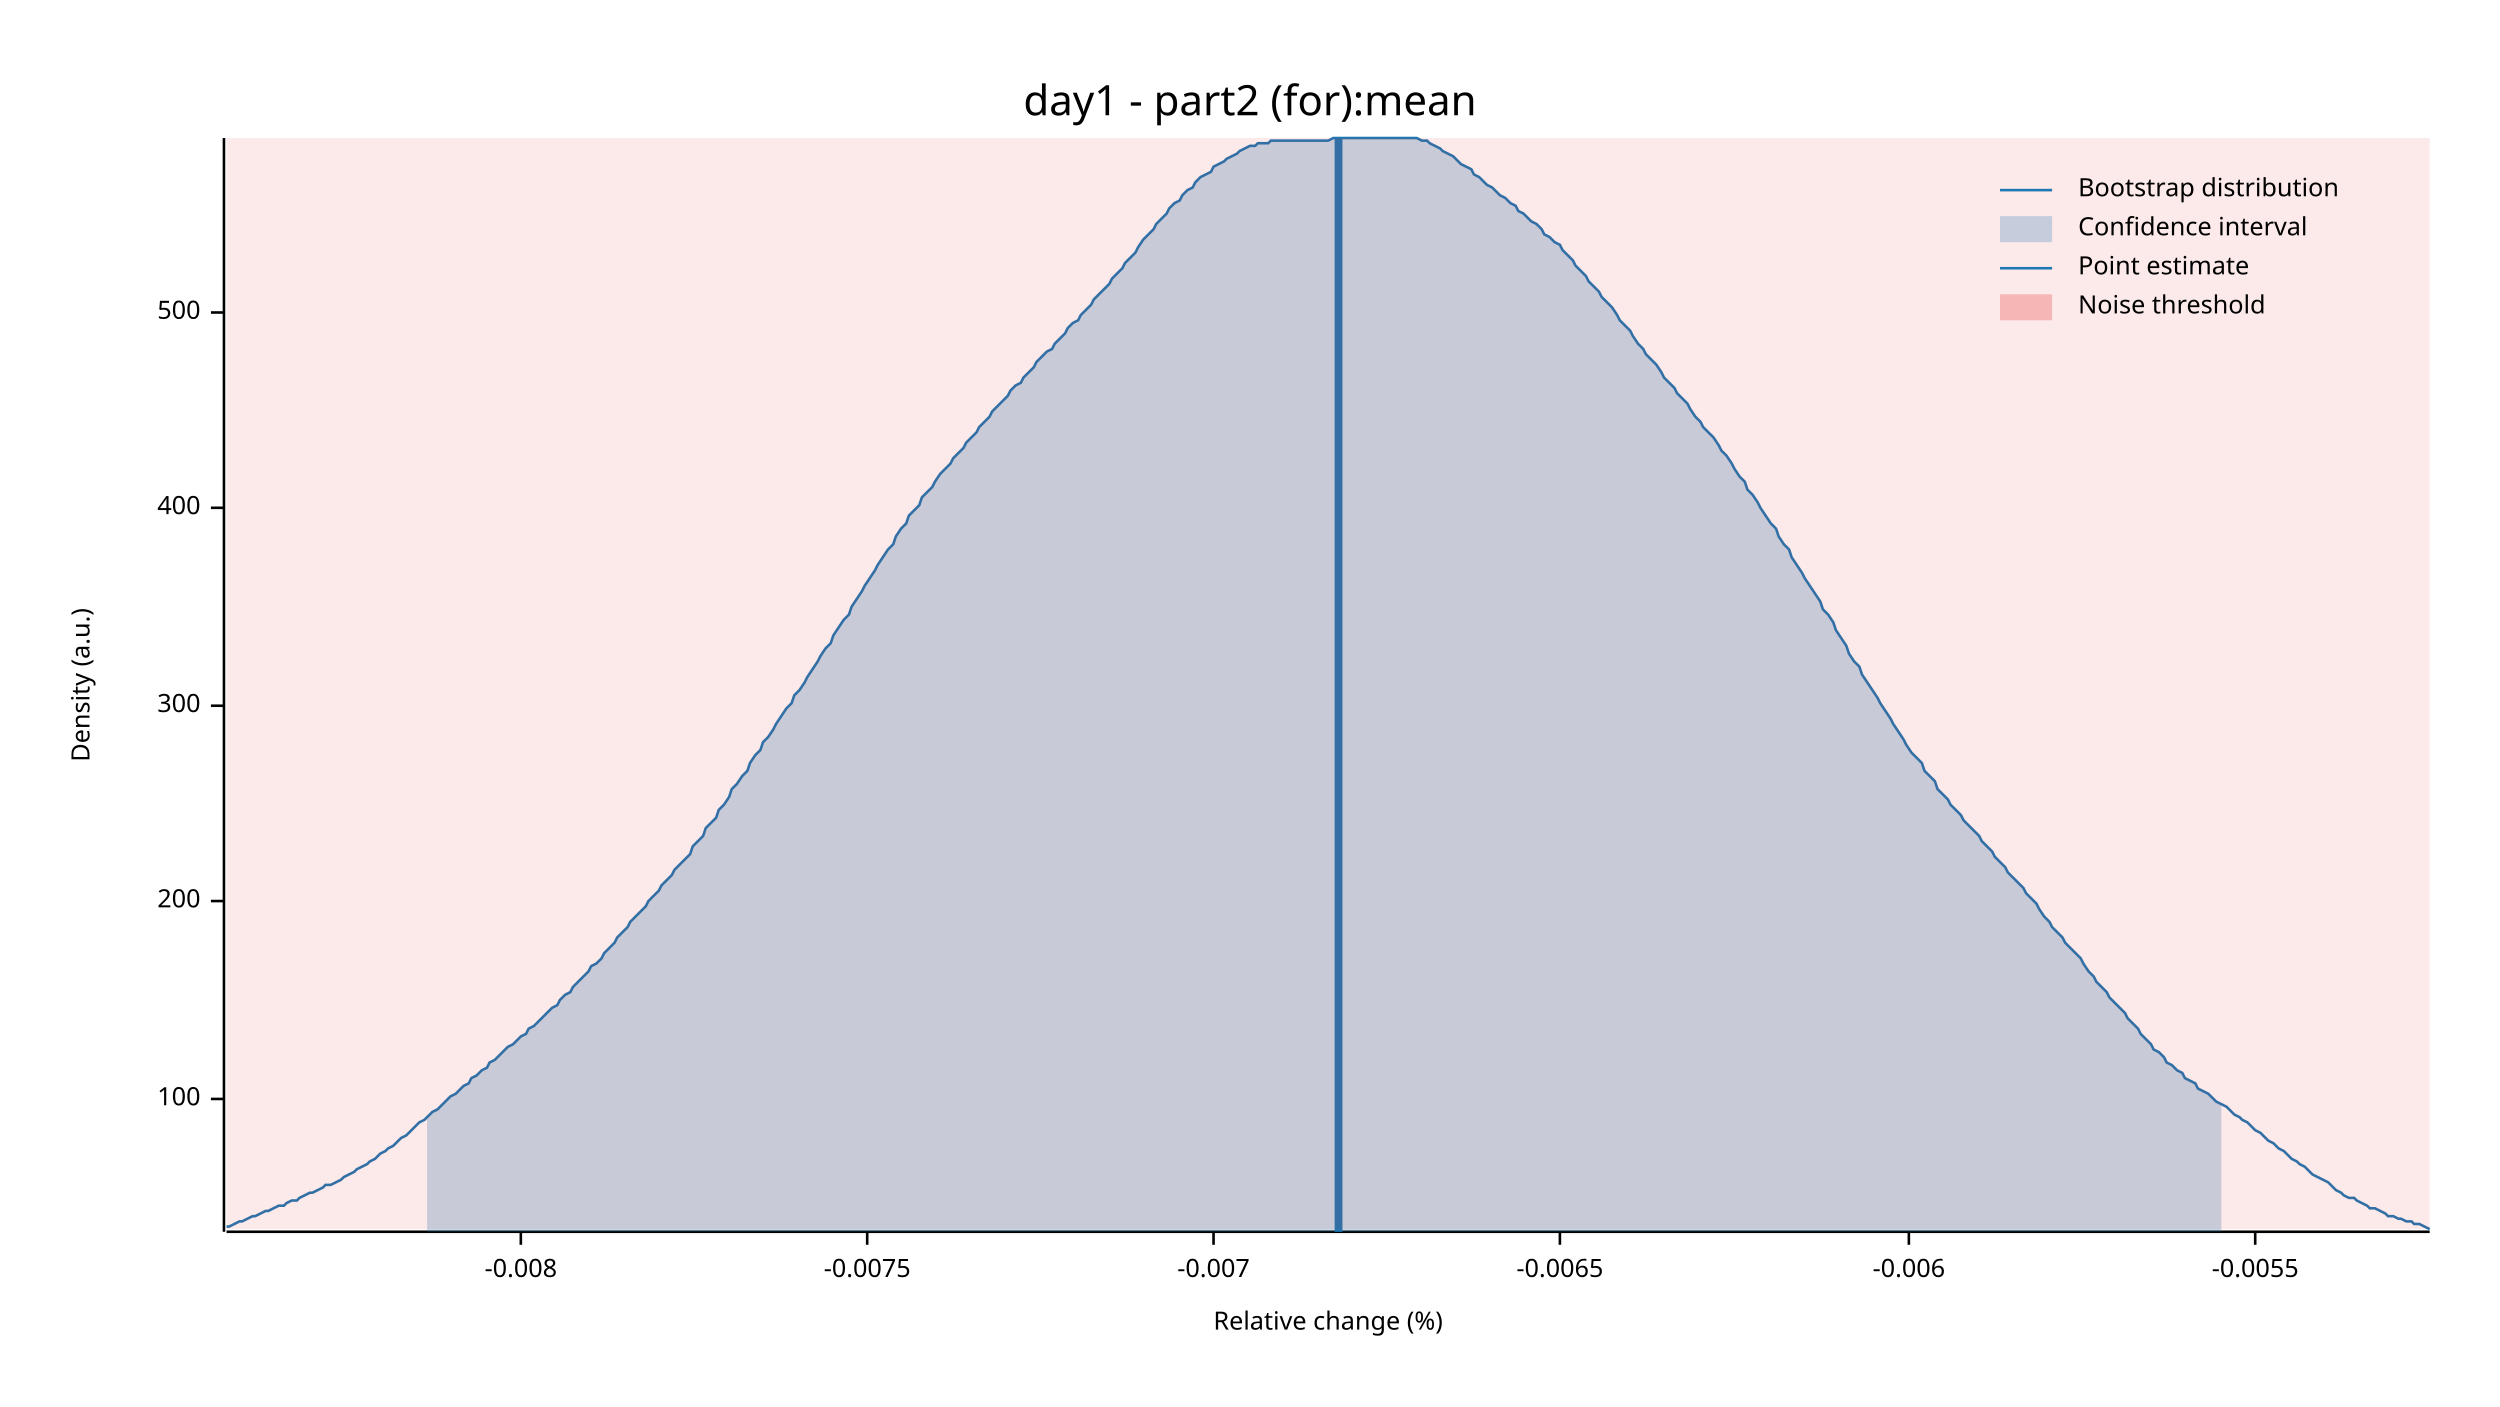
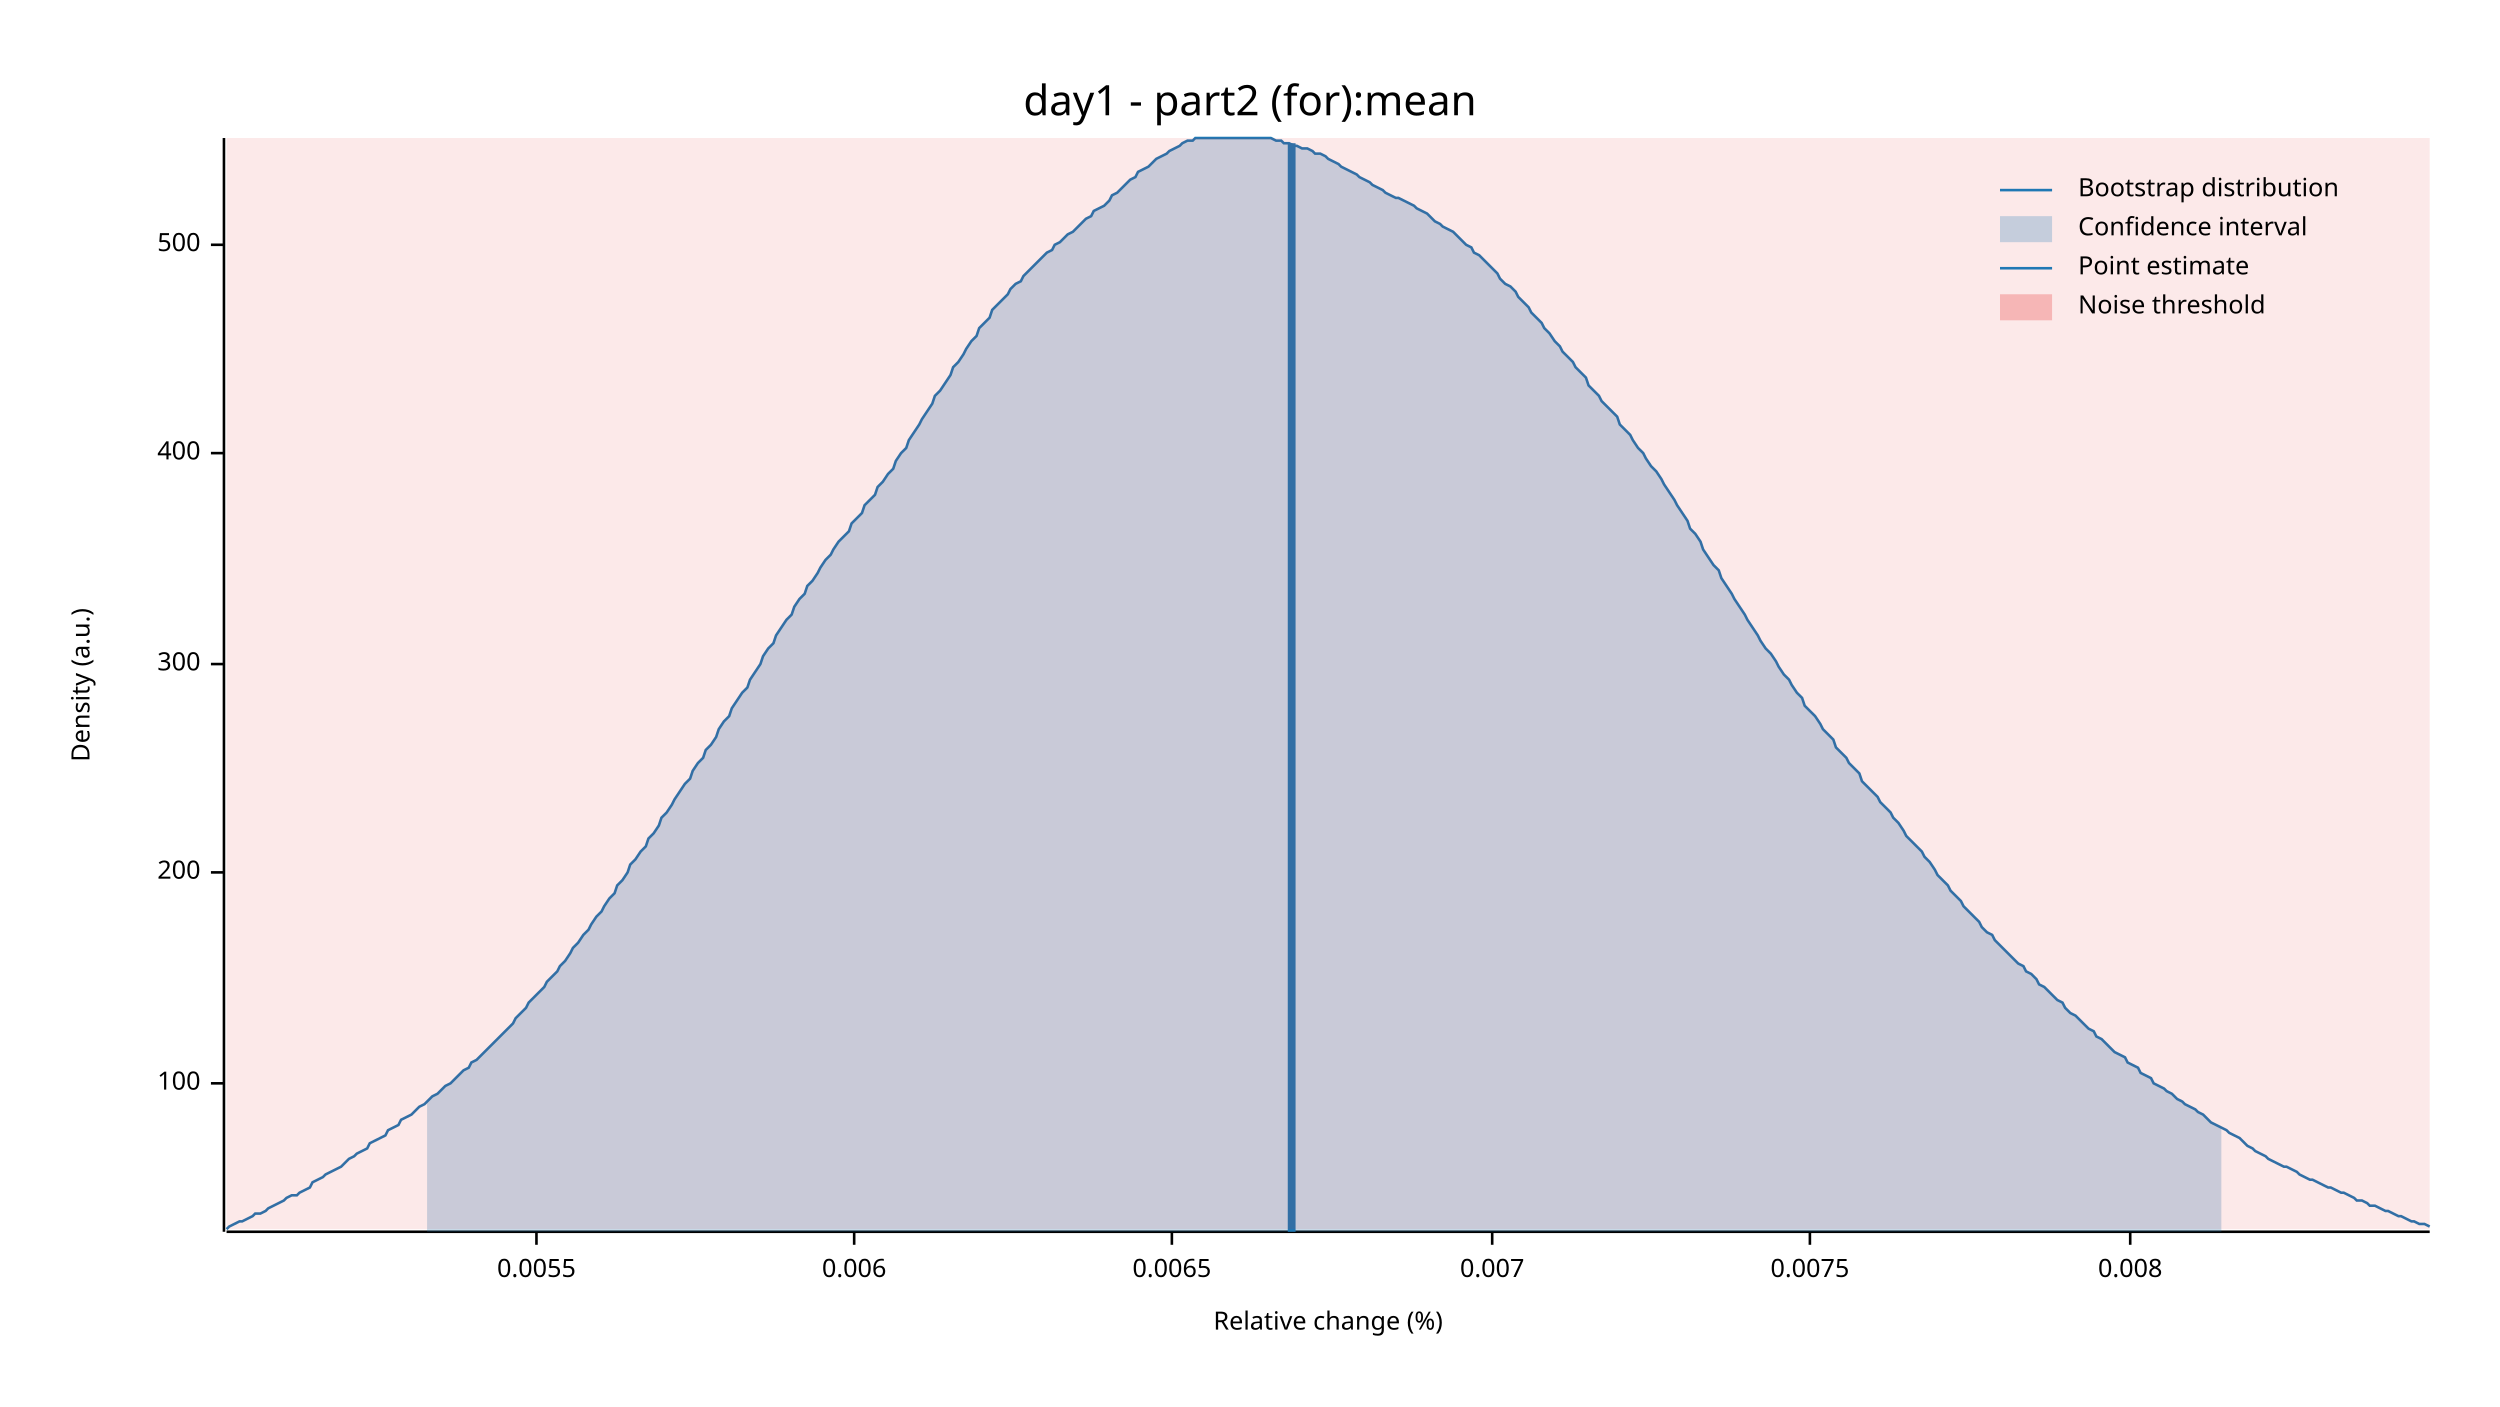
<svg xmlns="http://www.w3.org/2000/svg" width="960" height="540" viewBox="0 0 960 540">
  <text x="480" y="32" dy="0.76em" text-anchor="middle" font-family="sans-serif" font-size="16.129" opacity="1" fill="#000000">
day1 - part2 (for):mean
</text>
  <text x="27" y="263" dy="0.76em" text-anchor="middle" font-family="sans-serif" font-size="9.677" opacity="1" fill="#000000" transform="rotate(270, 27, 263)">
Density (a.u.)
</text>
  <text x="510" y="513" dy="-0.5ex" text-anchor="middle" font-family="sans-serif" font-size="9.677" opacity="1" fill="#000000">
Relative change (%)
</text>
  <polyline fill="none" opacity="1" stroke="#000000" stroke-width="1" points="86,53 86,473 " />
-   <text x="77" y="422" dy="0.5ex" text-anchor="end" font-family="sans-serif" font-size="9.677" opacity="1" fill="#000000">
+   <text x="77" y="416" dy="0.5ex" text-anchor="end" font-family="sans-serif" font-size="9.677" opacity="1" fill="#000000">
100
</text>
-   <polyline fill="none" opacity="1" stroke="#000000" stroke-width="1" points="81,422 86,422 " />
-   <text x="77" y="346" dy="0.5ex" text-anchor="end" font-family="sans-serif" font-size="9.677" opacity="1" fill="#000000">
+   <polyline fill="none" opacity="1" stroke="#000000" stroke-width="1" points="81,416 86,416 " />
+   <text x="77" y="335" dy="0.5ex" text-anchor="end" font-family="sans-serif" font-size="9.677" opacity="1" fill="#000000">
200
</text>
-   <polyline fill="none" opacity="1" stroke="#000000" stroke-width="1" points="81,346 86,346 " />
-   <text x="77" y="271" dy="0.5ex" text-anchor="end" font-family="sans-serif" font-size="9.677" opacity="1" fill="#000000">
+   <polyline fill="none" opacity="1" stroke="#000000" stroke-width="1" points="81,335 86,335 " />
+   <text x="77" y="255" dy="0.5ex" text-anchor="end" font-family="sans-serif" font-size="9.677" opacity="1" fill="#000000">
300
</text>
-   <polyline fill="none" opacity="1" stroke="#000000" stroke-width="1" points="81,271 86,271 " />
-   <text x="77" y="195" dy="0.5ex" text-anchor="end" font-family="sans-serif" font-size="9.677" opacity="1" fill="#000000">
+   <polyline fill="none" opacity="1" stroke="#000000" stroke-width="1" points="81,255 86,255 " />
+   <text x="77" y="174" dy="0.5ex" text-anchor="end" font-family="sans-serif" font-size="9.677" opacity="1" fill="#000000">
400
</text>
-   <polyline fill="none" opacity="1" stroke="#000000" stroke-width="1" points="81,195 86,195 " />
-   <text x="77" y="120" dy="0.5ex" text-anchor="end" font-family="sans-serif" font-size="9.677" opacity="1" fill="#000000">
+   <polyline fill="none" opacity="1" stroke="#000000" stroke-width="1" points="81,174 86,174 " />
+   <text x="77" y="94" dy="0.5ex" text-anchor="end" font-family="sans-serif" font-size="9.677" opacity="1" fill="#000000">
500
</text>
-   <polyline fill="none" opacity="1" stroke="#000000" stroke-width="1" points="81,120 86,120 " />
+   <polyline fill="none" opacity="1" stroke="#000000" stroke-width="1" points="81,94 86,94 " />
  <polyline fill="none" opacity="1" stroke="#000000" stroke-width="1" points="87,473 933,473 " />
-   <text x="200" y="483" dy="0.76em" text-anchor="middle" font-family="sans-serif" font-size="9.677" opacity="1" fill="#000000">
- -0.008
+   <text x="206" y="483" dy="0.76em" text-anchor="middle" font-family="sans-serif" font-size="9.677" opacity="1" fill="#000000">
+ 0.0055
</text>
-   <polyline fill="none" opacity="1" stroke="#000000" stroke-width="1" points="200,473 200,478 " />
-   <text x="333" y="483" dy="0.76em" text-anchor="middle" font-family="sans-serif" font-size="9.677" opacity="1" fill="#000000">
- -0.0075
+   <polyline fill="none" opacity="1" stroke="#000000" stroke-width="1" points="206,473 206,478 " />
+   <text x="328" y="483" dy="0.76em" text-anchor="middle" font-family="sans-serif" font-size="9.677" opacity="1" fill="#000000">
+ 0.006
</text>
-   <polyline fill="none" opacity="1" stroke="#000000" stroke-width="1" points="333,473 333,478 " />
-   <text x="466" y="483" dy="0.76em" text-anchor="middle" font-family="sans-serif" font-size="9.677" opacity="1" fill="#000000">
- -0.007
+   <polyline fill="none" opacity="1" stroke="#000000" stroke-width="1" points="328,473 328,478 " />
+   <text x="450" y="483" dy="0.76em" text-anchor="middle" font-family="sans-serif" font-size="9.677" opacity="1" fill="#000000">
+ 0.0065
</text>
-   <polyline fill="none" opacity="1" stroke="#000000" stroke-width="1" points="466,473 466,478 " />
-   <text x="599" y="483" dy="0.76em" text-anchor="middle" font-family="sans-serif" font-size="9.677" opacity="1" fill="#000000">
- -0.0065
+   <polyline fill="none" opacity="1" stroke="#000000" stroke-width="1" points="450,473 450,478 " />
+   <text x="573" y="483" dy="0.76em" text-anchor="middle" font-family="sans-serif" font-size="9.677" opacity="1" fill="#000000">
+ 0.007
</text>
-   <polyline fill="none" opacity="1" stroke="#000000" stroke-width="1" points="599,473 599,478 " />
-   <text x="733" y="483" dy="0.76em" text-anchor="middle" font-family="sans-serif" font-size="9.677" opacity="1" fill="#000000">
- -0.006
+   <polyline fill="none" opacity="1" stroke="#000000" stroke-width="1" points="573,473 573,478 " />
+   <text x="695" y="483" dy="0.76em" text-anchor="middle" font-family="sans-serif" font-size="9.677" opacity="1" fill="#000000">
+ 0.0075
</text>
-   <polyline fill="none" opacity="1" stroke="#000000" stroke-width="1" points="733,473 733,478 " />
-   <text x="866" y="483" dy="0.76em" text-anchor="middle" font-family="sans-serif" font-size="9.677" opacity="1" fill="#000000">
- -0.0055
+   <polyline fill="none" opacity="1" stroke="#000000" stroke-width="1" points="695,473 695,478 " />
+   <text x="818" y="483" dy="0.76em" text-anchor="middle" font-family="sans-serif" font-size="9.677" opacity="1" fill="#000000">
+ 0.008
</text>
-   <polyline fill="none" opacity="1" stroke="#000000" stroke-width="1" points="866,473 866,478 " />
-   <polyline fill="none" opacity="1" stroke="#1F78B4" stroke-width="1" points="87,471 88,471 90,470 92,469 93,469 95,468 97,467 98,467 100,466 102,465 103,465 105,464 107,463 109,463 110,462 112,461 114,461 115,460 117,459 119,458 120,458 122,457 124,456 125,455 127,455 129,454 131,453 132,452 134,451 136,450 137,449 139,448 141,447 142,446 144,445 146,443 148,442 149,441 151,440 153,438 154,437 156,436 158,434 159,433 161,431 163,430 164,429 166,427 168,426 170,424 171,423 173,421 175,420 176,419 178,417 180,416 181,414 183,413 185,411 187,410 188,408 190,407 192,405 193,404 195,402 197,401 198,400 200,398 202,397 203,395 205,394 207,392 209,390 210,389 212,387 214,386 215,384 217,382 219,381 220,379 222,377 224,375 226,373 227,371 229,370 231,368 232,366 234,364 236,362 237,360 239,358 241,356 242,354 244,352 246,350 248,348 249,346 251,344 253,342 254,340 256,338 258,336 259,334 261,332 263,330 265,328 266,325 268,323 270,321 271,318 273,316 275,314 276,311 278,309 280,306 281,303 283,301 285,298 287,296 288,293 290,290 292,288 293,285 295,283 297,280 298,278 300,275 302,272 304,270 305,267 307,265 309,262 310,260 312,257 314,254 315,252 317,249 319,247 320,244 322,241 324,238 326,236 327,233 329,230 331,227 332,225 334,222 336,219 337,217 339,214 341,211 343,209 344,206 346,203 348,201 349,198 351,196 353,194 354,191 356,189 358,187 359,185 361,182 363,180 365,178 366,176 368,174 370,172 371,170 373,168 375,166 376,164 378,162 380,160 381,158 383,156 385,154 387,152 388,150 390,148 392,147 393,145 395,143 397,141 398,139 400,137 402,135 404,134 405,132 407,130 409,128 410,126 412,124 414,123 415,121 417,119 419,117 420,115 422,113 424,111 426,109 427,107 429,105 431,103 432,101 434,99 436,97 437,95 439,92 441,90 443,88 444,86 446,84 448,82 449,80 451,78 453,77 454,75 456,73 458,72 459,70 461,68 463,67 465,66 466,64 468,63 470,62 471,61 473,60 475,59 476,58 478,57 480,56 482,56 483,55 485,55 487,55 488,54 490,54 492,54 493,54 495,54 497,54 498,54 500,54 502,54 504,54 505,54 507,54 509,54 510,54 512,53 514,53 515,53 517,53 519,53 521,53 522,53 524,53 526,53 527,53 529,53 531,53 532,53 534,53 536,53 537,53 539,53 541,53 543,53 544,53 546,54 548,54 549,55 551,56 553,57 554,58 556,59 558,60 560,62 561,63 563,64 565,65 566,67 568,68 570,70 571,71 573,72 575,74 576,75 578,76 580,78 582,79 583,81 585,82 587,84 588,85 590,86 592,88 593,90 595,91 597,93 599,94 600,96 602,98 604,100 605,102 607,104 609,106 610,108 612,110 614,112 615,114 617,116 619,118 621,121 622,123 624,125 626,127 627,129 629,132 631,134 632,136 634,138 636,140 638,143 639,145 641,147 643,149 644,151 646,153 648,155 649,157 651,160 653,162 654,164 656,166 658,168 660,171 661,173 663,175 665,178 666,180 668,183 670,185 671,188 673,190 675,193 676,195 678,198 680,201 682,203 683,206 685,209 687,211 688,214 690,217 692,220 693,222 695,225 697,228 699,231 700,234 702,236 704,239 705,242 707,245 709,248 710,251 712,254 714,256 715,259 717,262 719,265 721,268 722,270 724,273 726,276 727,278 729,281 731,284 732,286 734,289 736,291 738,293 739,296 741,298 743,300 744,303 746,305 748,307 749,309 751,311 753,313 754,315 756,317 758,319 760,321 761,323 763,325 765,327 766,329 768,331 770,333 771,335 773,337 775,339 777,341 778,343 780,345 782,347 783,349 785,352 787,354 788,356 790,358 792,360 793,362 795,364 797,366 799,368 800,370 802,373 804,375 805,377 807,379 809,381 810,383 812,385 814,387 816,389 817,391 819,393 821,395 822,397 824,399 826,401 827,403 829,404 831,406 832,408 834,409 836,411 838,412 839,414 841,415 843,416 844,418 846,419 848,420 849,421 851,423 853,424 855,425 856,426 858,428 860,429 861,430 863,431 865,433 866,434 868,435 870,437 871,438 873,439 875,441 877,442 878,443 880,445 882,446 883,447 885,448 887,450 888,451 890,452 892,453 894,454 895,455 897,457 899,458 900,459 902,460 904,460 905,461 907,462 909,463 910,464 912,464 914,465 916,466 917,467 919,467 921,468 922,468 924,469 926,469 927,470 929,470 931,471 933,472 " />
-   <polygon opacity="0.25" fill="#1F78B4" points="164,429 166,427 168,426 170,424 171,423 173,421 175,420 176,419 178,417 180,416 181,414 183,413 185,411 187,410 188,408 190,407 192,405 193,404 195,402 197,401 198,400 200,398 202,397 203,395 205,394 207,392 209,390 210,389 212,387 214,386 215,384 217,382 219,381 220,379 222,377 224,375 226,373 227,371 229,370 231,368 232,366 234,364 236,362 237,360 239,358 241,356 242,354 244,352 246,350 248,348 249,346 251,344 253,342 254,340 256,338 258,336 259,334 261,332 263,330 265,328 266,325 268,323 270,321 271,318 273,316 275,314 276,311 278,309 280,306 281,303 283,301 285,298 287,296 288,293 290,290 292,288 293,285 295,283 297,280 298,278 300,275 302,272 304,270 305,267 307,265 309,262 310,260 312,257 314,254 315,252 317,249 319,247 320,244 322,241 324,238 326,236 327,233 329,230 331,227 332,225 334,222 336,219 337,217 339,214 341,211 343,209 344,206 346,203 348,201 349,198 351,196 353,194 354,191 356,189 358,187 359,185 361,182 363,180 365,178 366,176 368,174 370,172 371,170 373,168 375,166 376,164 378,162 380,160 381,158 383,156 385,154 387,152 388,150 390,148 392,147 393,145 395,143 397,141 398,139 400,137 402,135 404,134 405,132 407,130 409,128 410,126 412,124 414,123 415,121 417,119 419,117 420,115 422,113 424,111 426,109 427,107 429,105 431,103 432,101 434,99 436,97 437,95 439,92 441,90 443,88 444,86 446,84 448,82 449,80 451,78 453,77 454,75 456,73 458,72 459,70 461,68 463,67 465,66 466,64 468,63 470,62 471,61 473,60 475,59 476,58 478,57 480,56 482,56 483,55 485,55 487,55 488,54 490,54 492,54 493,54 495,54 497,54 498,54 500,54 502,54 504,54 505,54 507,54 509,54 510,54 512,53 514,53 515,53 517,53 519,53 521,53 522,53 524,53 526,53 527,53 529,53 531,53 532,53 534,53 536,53 537,53 539,53 541,53 543,53 544,53 546,54 548,54 549,55 551,56 553,57 554,58 556,59 558,60 560,62 561,63 563,64 565,65 566,67 568,68 570,70 571,71 573,72 575,74 576,75 578,76 580,78 582,79 583,81 585,82 587,84 588,85 590,86 592,88 593,90 595,91 597,93 599,94 600,96 602,98 604,100 605,102 607,104 609,106 610,108 612,110 614,112 615,114 617,116 619,118 621,121 622,123 624,125 626,127 627,129 629,132 631,134 632,136 634,138 636,140 638,143 639,145 641,147 643,149 644,151 646,153 648,155 649,157 651,160 653,162 654,164 656,166 658,168 660,171 661,173 663,175 665,178 666,180 668,183 670,185 671,188 673,190 675,193 676,195 678,198 680,201 682,203 683,206 685,209 687,211 688,214 690,217 692,220 693,222 695,225 697,228 699,231 700,234 702,236 704,239 705,242 707,245 709,248 710,251 712,254 714,256 715,259 717,262 719,265 721,268 722,270 724,273 726,276 727,278 729,281 731,284 732,286 734,289 736,291 738,293 739,296 741,298 743,300 744,303 746,305 748,307 749,309 751,311 753,313 754,315 756,317 758,319 760,321 761,323 763,325 765,327 766,329 768,331 770,333 771,335 773,337 775,339 777,341 778,343 780,345 782,347 783,349 785,352 787,354 788,356 790,358 792,360 793,362 795,364 797,366 799,368 800,370 802,373 804,375 805,377 807,379 809,381 810,383 812,385 814,387 816,389 817,391 819,393 821,395 822,397 824,399 826,401 827,403 829,404 831,406 832,408 834,409 836,411 838,412 839,414 841,415 843,416 844,418 846,419 848,420 849,421 851,423 853,424 853,473 164,473 " />
-   <polyline fill="none" opacity="1" stroke="#1F78B4" stroke-width="3" points="514,473 514,53 " />
+   <polyline fill="none" opacity="1" stroke="#000000" stroke-width="1" points="818,473 818,478 " />
+   <polyline fill="none" opacity="1" stroke="#1F78B4" stroke-width="1" points="87,472 88,471 90,470 92,469 93,469 95,468 97,467 98,466 100,466 102,465 103,464 105,463 107,462 109,461 110,460 112,459 114,459 115,458 117,457 119,456 120,454 122,453 124,452 125,451 127,450 129,449 131,448 132,447 134,445 136,444 137,443 139,442 141,441 142,439 144,438 146,437 148,436 149,434 151,433 153,432 154,430 156,429 158,428 159,427 161,425 163,424 164,423 166,421 168,420 170,418 171,417 173,416 175,414 176,413 178,411 180,410 181,408 183,407 185,405 187,403 188,402 190,400 192,398 193,397 195,395 197,393 198,391 200,389 202,387 203,385 205,383 207,381 209,379 210,377 212,375 214,373 215,371 217,369 219,366 220,364 222,362 224,359 226,357 227,355 229,352 231,350 232,348 234,345 236,343 237,340 239,338 241,335 242,332 244,330 246,327 248,325 249,322 251,320 253,317 254,314 256,312 258,309 259,307 261,304 263,301 265,299 266,296 268,293 270,291 271,288 273,286 275,283 276,280 278,277 280,275 281,272 283,269 285,266 287,264 288,261 290,258 292,255 293,252 295,249 297,247 298,244 300,241 302,238 304,236 305,233 307,230 309,228 310,225 312,223 314,220 315,218 317,215 319,213 320,211 322,208 324,206 326,204 327,201 329,199 331,197 332,194 334,192 336,190 337,187 339,185 341,182 343,180 344,177 346,174 348,172 349,169 351,166 353,163 354,161 356,158 358,155 359,152 361,150 363,147 365,144 366,141 368,139 370,136 371,134 373,131 375,129 376,126 378,124 380,122 381,119 383,117 385,115 387,113 388,111 390,109 392,108 393,106 395,104 397,102 398,101 400,99 402,97 404,96 405,94 407,93 409,91 410,90 412,89 414,87 415,86 417,84 419,83 420,81 422,80 424,79 426,77 427,75 429,74 431,72 432,71 434,69 436,68 437,66 439,65 441,64 443,62 444,61 446,60 448,59 449,58 451,57 453,56 454,55 456,54 458,54 459,53 461,53 463,53 465,53 466,53 468,53 470,53 471,53 473,53 475,53 476,53 478,53 480,53 482,53 483,53 485,53 487,53 488,53 490,54 492,54 493,55 495,55 497,56 498,56 500,57 502,57 504,58 505,59 507,59 509,60 510,61 512,62 514,63 515,64 517,65 519,66 521,67 522,68 524,69 526,70 527,71 529,72 531,73 532,74 534,75 536,76 537,76 539,77 541,78 543,79 544,80 546,81 548,82 549,83 551,85 553,86 554,87 556,88 558,89 560,91 561,92 563,94 565,95 566,97 568,98 570,100 571,101 573,103 575,105 576,107 578,109 580,110 582,112 583,114 585,116 587,118 588,120 590,122 592,124 593,126 595,128 597,131 599,133 600,135 602,137 604,139 605,141 607,143 609,145 610,148 612,150 614,152 615,154 617,156 619,158 621,160 622,163 624,165 626,167 627,169 629,172 631,174 632,176 634,179 636,181 638,184 639,186 641,189 643,192 644,194 646,197 648,200 649,203 651,205 653,208 654,211 656,214 658,217 660,219 661,222 663,225 665,228 666,230 668,233 670,236 671,238 673,241 675,244 676,246 678,249 680,251 682,254 683,256 685,259 687,261 688,263 690,266 692,268 693,271 695,273 697,275 699,278 700,280 702,282 704,284 705,287 707,289 709,291 710,293 712,295 714,297 715,300 717,302 719,304 721,306 722,308 724,310 726,312 727,314 729,316 731,319 732,321 734,323 736,325 738,327 739,329 741,331 743,334 744,336 746,338 748,340 749,342 751,344 753,346 754,348 756,350 758,352 760,354 761,356 763,358 765,359 766,361 768,363 770,365 771,366 773,368 775,370 777,371 778,373 780,374 782,376 783,378 785,379 787,381 788,382 790,384 792,385 793,387 795,389 797,390 799,392 800,393 802,395 804,396 805,398 807,399 809,401 810,402 812,404 814,405 816,406 817,408 819,409 821,410 822,412 824,413 826,414 827,416 829,417 831,418 832,419 834,420 836,422 838,423 839,424 841,425 843,426 844,427 846,428 848,430 849,431 851,432 853,433 855,434 856,435 858,436 860,437 861,438 863,440 865,441 866,442 868,443 870,444 871,445 873,446 875,447 877,448 878,448 880,449 882,450 883,451 885,452 887,453 888,453 890,454 892,455 894,456 895,456 897,457 899,458 900,458 902,459 904,460 905,461 907,461 909,462 910,463 912,463 914,464 916,465 917,465 919,466 921,467 922,467 924,468 926,469 927,469 929,470 931,470 933,471 " />
+   <polygon opacity="0.25" fill="#1F78B4" points="164,423 166,421 168,420 170,418 171,417 173,416 175,414 176,413 178,411 180,410 181,408 183,407 185,405 187,403 188,402 190,400 192,398 193,397 195,395 197,393 198,391 200,389 202,387 203,385 205,383 207,381 209,379 210,377 212,375 214,373 215,371 217,369 219,366 220,364 222,362 224,359 226,357 227,355 229,352 231,350 232,348 234,345 236,343 237,340 239,338 241,335 242,332 244,330 246,327 248,325 249,322 251,320 253,317 254,314 256,312 258,309 259,307 261,304 263,301 265,299 266,296 268,293 270,291 271,288 273,286 275,283 276,280 278,277 280,275 281,272 283,269 285,266 287,264 288,261 290,258 292,255 293,252 295,249 297,247 298,244 300,241 302,238 304,236 305,233 307,230 309,228 310,225 312,223 314,220 315,218 317,215 319,213 320,211 322,208 324,206 326,204 327,201 329,199 331,197 332,194 334,192 336,190 337,187 339,185 341,182 343,180 344,177 346,174 348,172 349,169 351,166 353,163 354,161 356,158 358,155 359,152 361,150 363,147 365,144 366,141 368,139 370,136 371,134 373,131 375,129 376,126 378,124 380,122 381,119 383,117 385,115 387,113 388,111 390,109 392,108 393,106 395,104 397,102 398,101 400,99 402,97 404,96 405,94 407,93 409,91 410,90 412,89 414,87 415,86 417,84 419,83 420,81 422,80 424,79 426,77 427,75 429,74 431,72 432,71 434,69 436,68 437,66 439,65 441,64 443,62 444,61 446,60 448,59 449,58 451,57 453,56 454,55 456,54 458,54 459,53 461,53 463,53 465,53 466,53 468,53 470,53 471,53 473,53 475,53 476,53 478,53 480,53 482,53 483,53 485,53 487,53 488,53 490,54 492,54 493,55 495,55 497,56 498,56 500,57 502,57 504,58 505,59 507,59 509,60 510,61 512,62 514,63 515,64 517,65 519,66 521,67 522,68 524,69 526,70 527,71 529,72 531,73 532,74 534,75 536,76 537,76 539,77 541,78 543,79 544,80 546,81 548,82 549,83 551,85 553,86 554,87 556,88 558,89 560,91 561,92 563,94 565,95 566,97 568,98 570,100 571,101 573,103 575,105 576,107 578,109 580,110 582,112 583,114 585,116 587,118 588,120 590,122 592,124 593,126 595,128 597,131 599,133 600,135 602,137 604,139 605,141 607,143 609,145 610,148 612,150 614,152 615,154 617,156 619,158 621,160 622,163 624,165 626,167 627,169 629,172 631,174 632,176 634,179 636,181 638,184 639,186 641,189 643,192 644,194 646,197 648,200 649,203 651,205 653,208 654,211 656,214 658,217 660,219 661,222 663,225 665,228 666,230 668,233 670,236 671,238 673,241 675,244 676,246 678,249 680,251 682,254 683,256 685,259 687,261 688,263 690,266 692,268 693,271 695,273 697,275 699,278 700,280 702,282 704,284 705,287 707,289 709,291 710,293 712,295 714,297 715,300 717,302 719,304 721,306 722,308 724,310 726,312 727,314 729,316 731,319 732,321 734,323 736,325 738,327 739,329 741,331 743,334 744,336 746,338 748,340 749,342 751,344 753,346 754,348 756,350 758,352 760,354 761,356 763,358 765,359 766,361 768,363 770,365 771,366 773,368 775,370 777,371 778,373 780,374 782,376 783,378 785,379 787,381 788,382 790,384 792,385 793,387 795,389 797,390 799,392 800,393 802,395 804,396 805,398 807,399 809,401 810,402 812,404 814,405 816,406 817,408 819,409 821,410 822,412 824,413 826,414 827,416 829,417 831,418 832,419 834,420 836,422 838,423 839,424 841,425 843,426 844,427 846,428 848,430 849,431 851,432 853,433 853,473 164,473 " />
+   <polyline fill="none" opacity="1" stroke="#1F78B4" stroke-width="3" points="496,473 496,55 " />
  <rect x="87" y="53" width="846" height="419" opacity="0.1" fill="#E31A1C" stroke="none" />
  <text x="798" y="68" dy="0.76em" text-anchor="start" font-family="sans-serif" font-size="9.677" opacity="1" fill="#000000">
Bootstrap distribution
</text>
  <text x="798" y="83" dy="0.76em" text-anchor="start" font-family="sans-serif" font-size="9.677" opacity="1" fill="#000000">
Confidence interval
</text>
  <text x="798" y="98" dy="0.76em" text-anchor="start" font-family="sans-serif" font-size="9.677" opacity="1" fill="#000000">
Point estimate
</text>
  <text x="798" y="113" dy="0.76em" text-anchor="start" font-family="sans-serif" font-size="9.677" opacity="1" fill="#000000">
Noise threshold
</text>
  <polyline fill="none" opacity="1" stroke="#1F78B4" stroke-width="1" points="768,73 788,73 " />
  <rect x="768" y="83" width="20" height="10" opacity="0.25" fill="#1F78B4" stroke="none" />
  <polyline fill="none" opacity="1" stroke="#1F78B4" stroke-width="1" points="768,103 788,103 " />
  <rect x="768" y="113" width="20" height="10" opacity="0.25" fill="#E31A1C" stroke="none" />
</svg>
